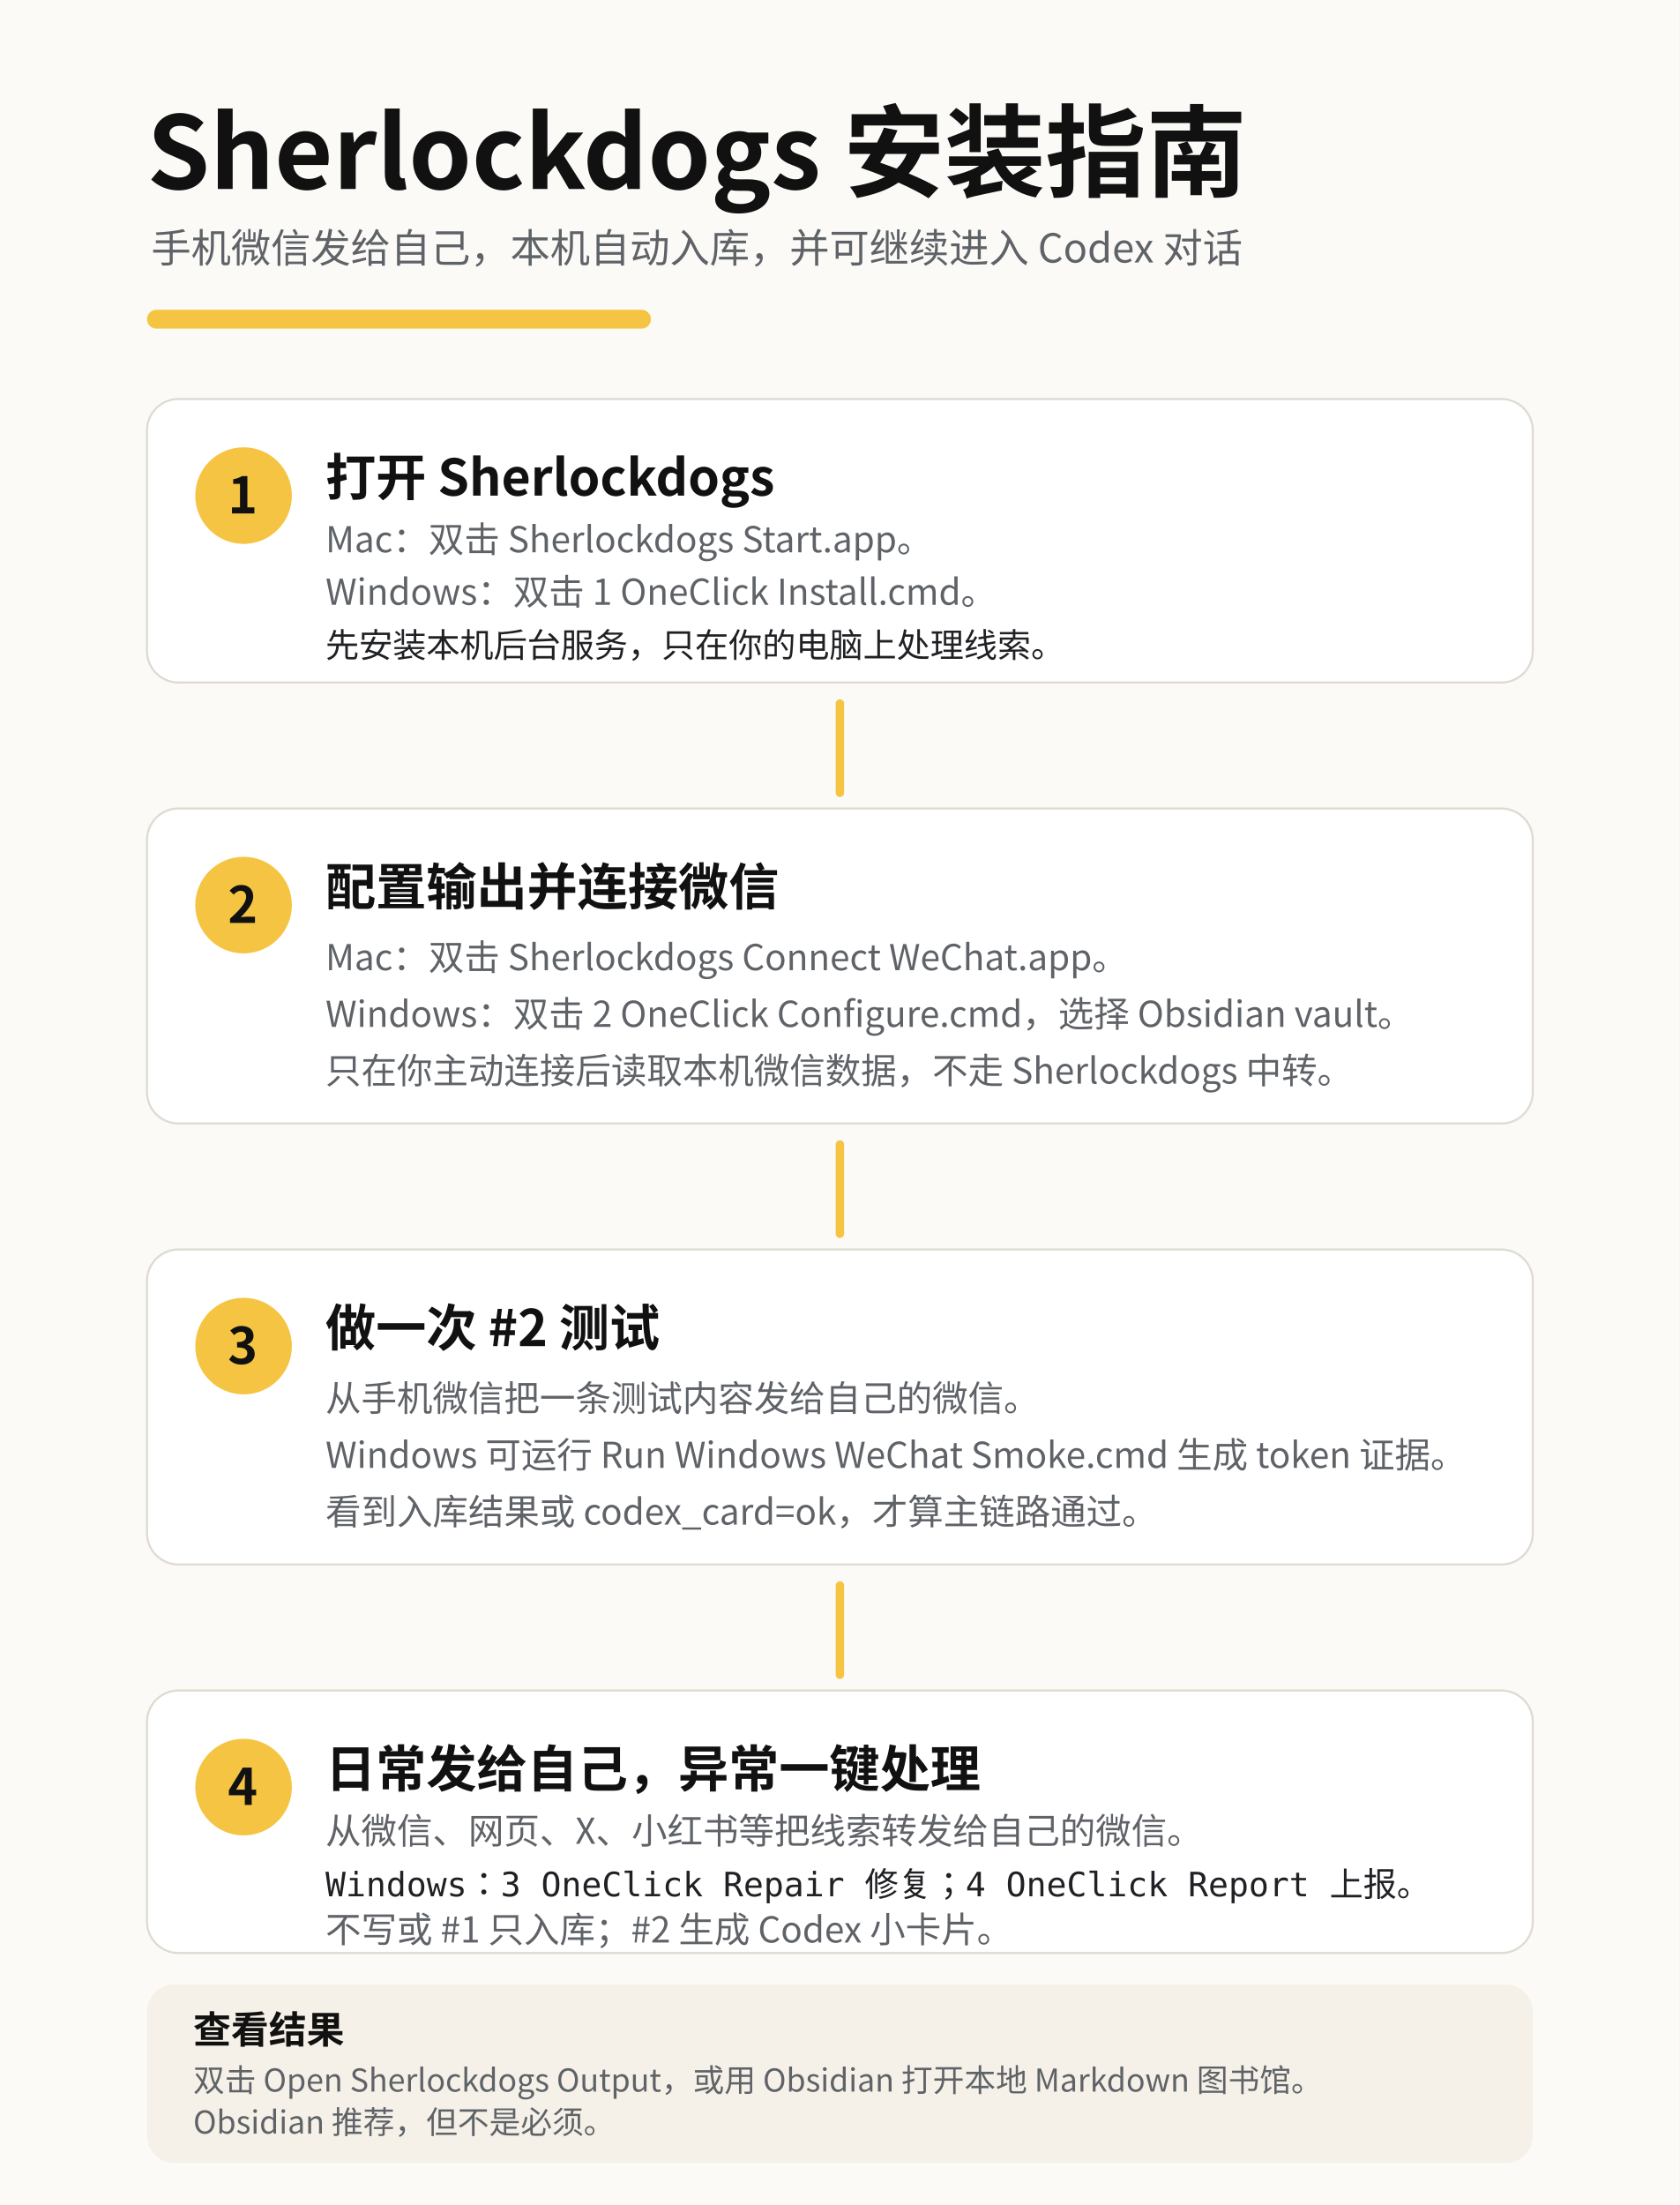
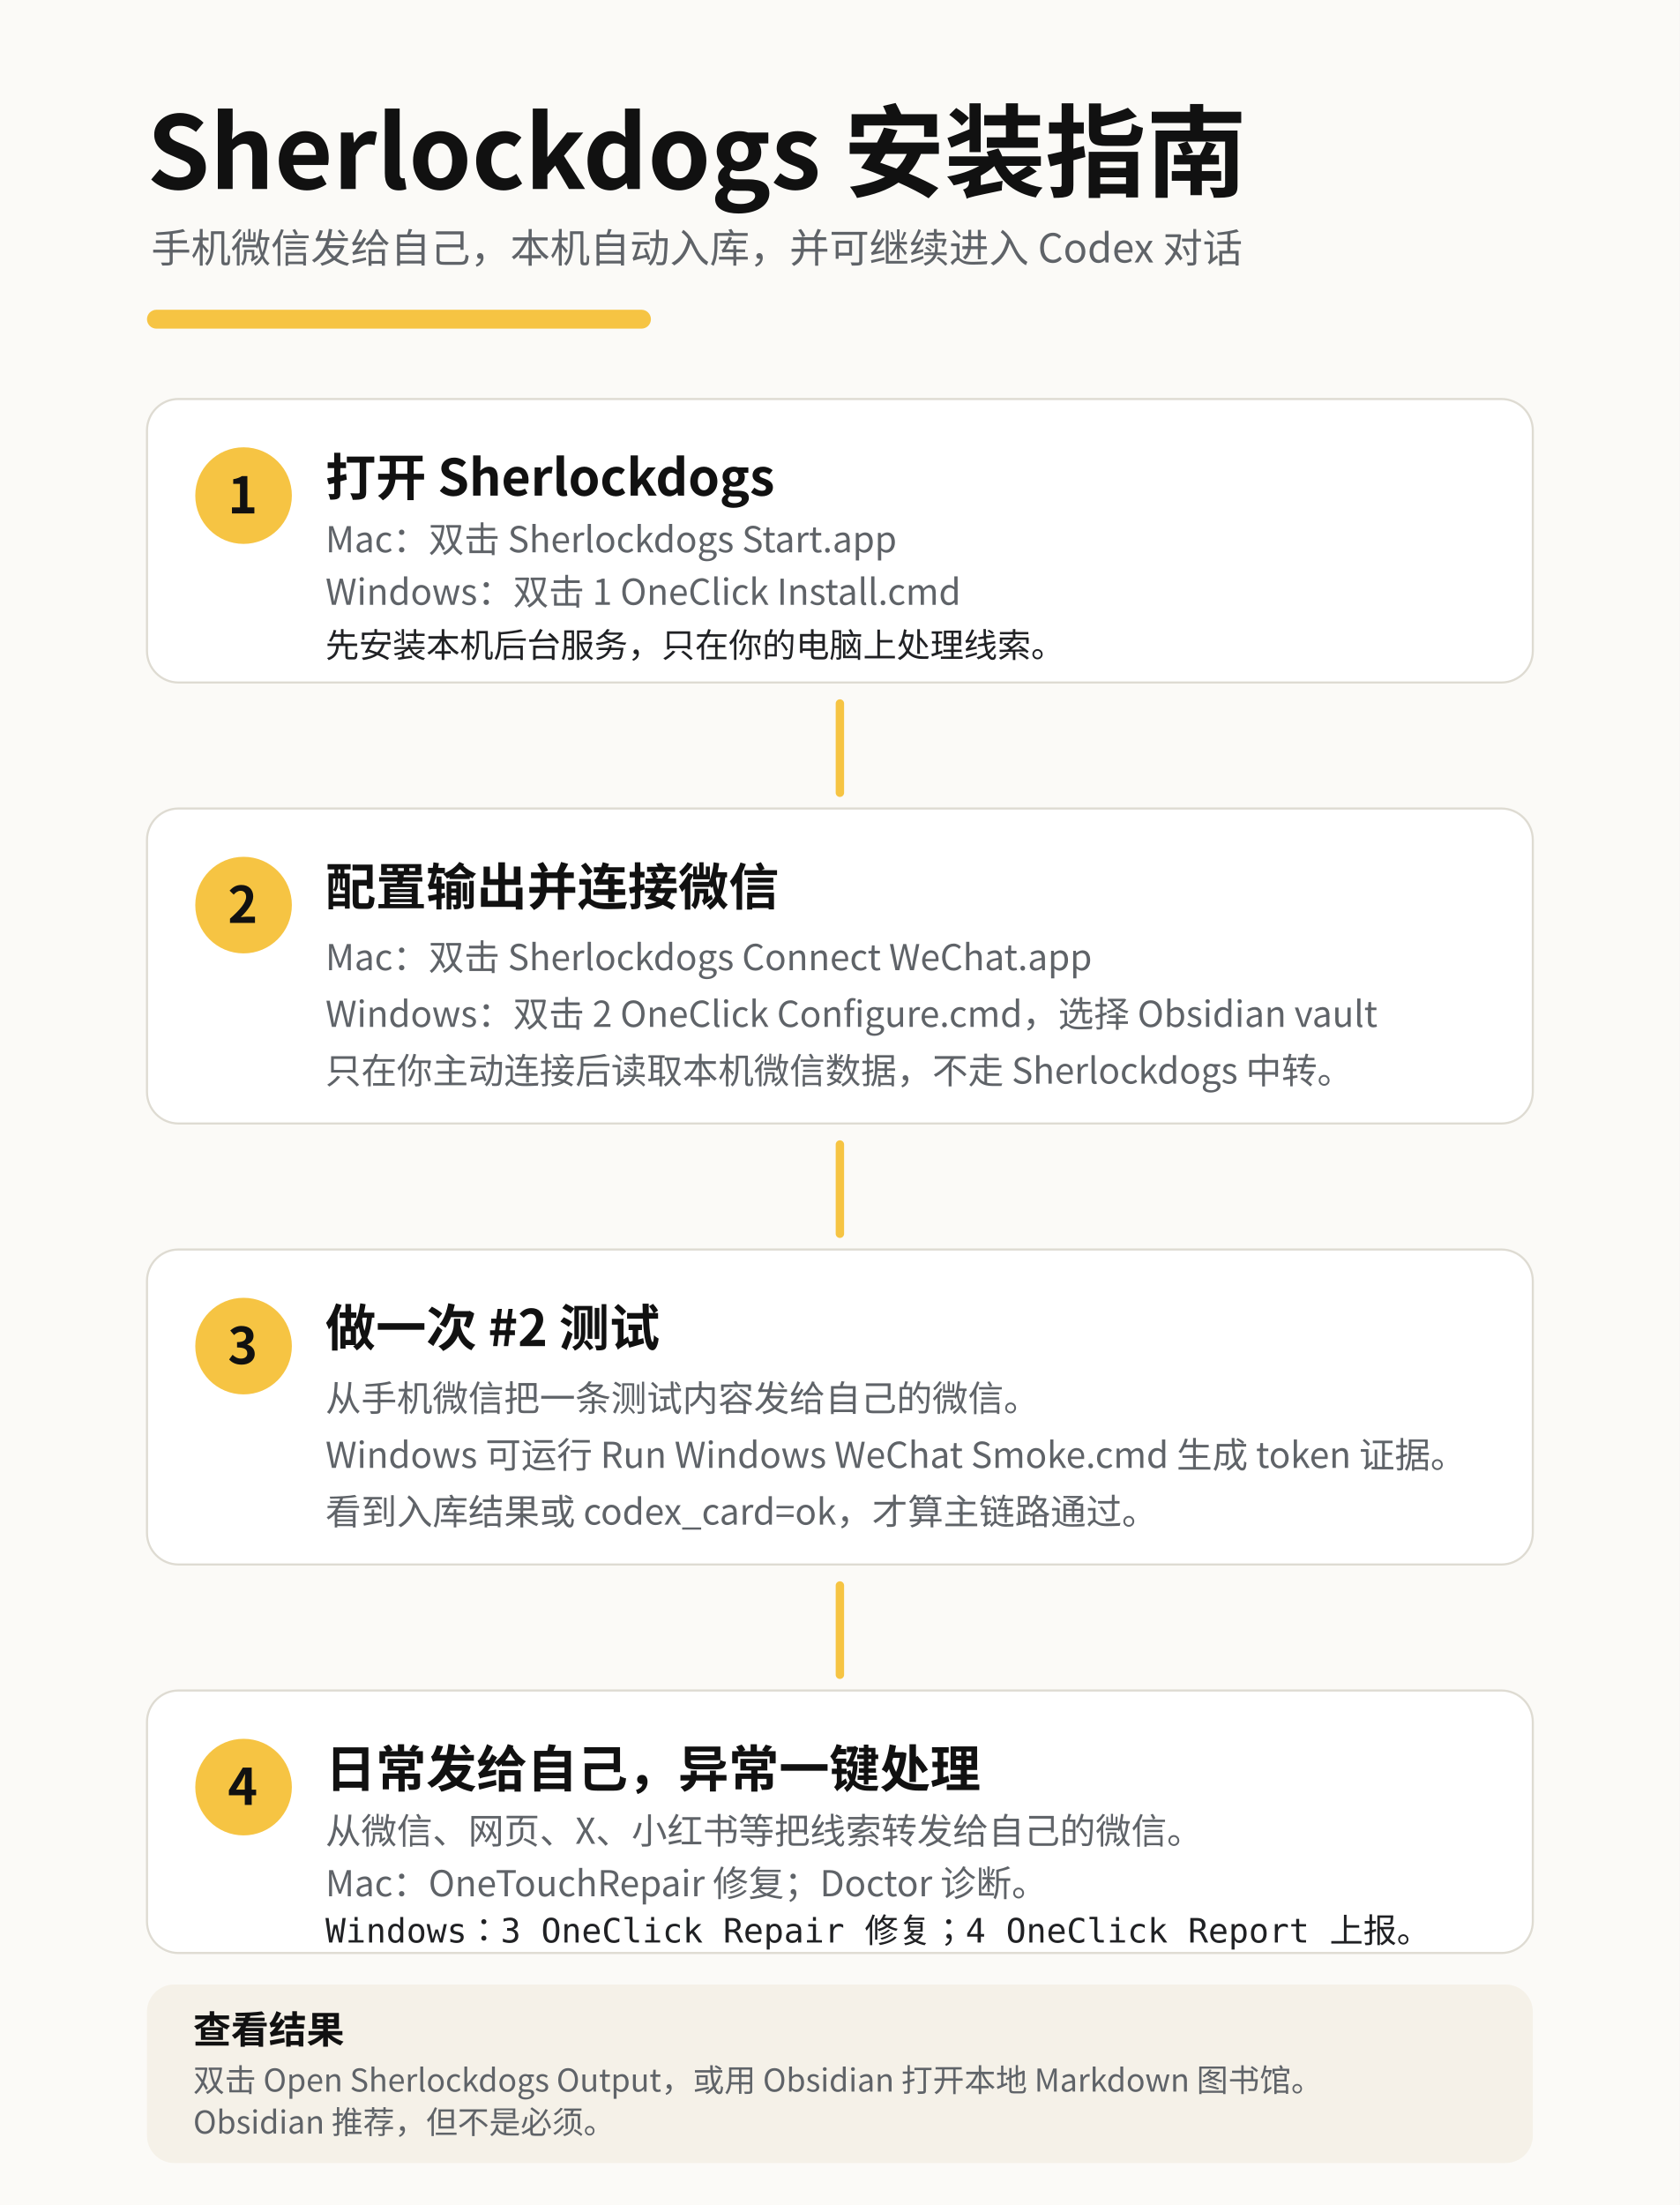
<svg xmlns="http://www.w3.org/2000/svg" width="1600" height="2100" viewBox="0 0 1600 2100">
  <defs>
    <style>
      .bg { fill: #fbfaf7; }
      .ink { fill: #111111; font-family: -apple-system, BlinkMacSystemFont, "PingFang SC", "Noto Sans CJK SC", "Microsoft YaHei", Arial, sans-serif; }
      .muted { fill: #5f6368; font-family: -apple-system, BlinkMacSystemFont, "PingFang SC", "Noto Sans CJK SC", "Microsoft YaHei", Arial, sans-serif; }
      .card { fill: #ffffff; stroke: #dedbd2; stroke-width: 2; }
      .yellow { fill: #f6c443; }
      .line { stroke: #f6c443; stroke-width: 8; stroke-linecap: round; stroke-linejoin: round; fill: none; }
      .soft { fill: #f5f1e8; }
      .code { fill: #202124; font-family: "SFMono-Regular", Consolas, Menlo, monospace; }
    </style>
  </defs>
  <rect class="bg" width="1600" height="2100" />
  <text class="ink" x="140" y="180" font-size="96" font-weight="800">Sherlockdogs 安装指南</text>
  <text class="muted" x="144" y="250" font-size="38">手机微信发给自己，本机自动入库，并可继续进入 Codex 对话</text>
  <rect class="yellow" x="140" y="295" width="480" height="18" rx="9" />
  <g transform="translate(140,380)">
    <rect class="card" width="1320" height="270" rx="30" />
    <circle class="yellow" cx="92" cy="92" r="46" />
    <text class="ink" x="77" y="109" font-size="48" font-weight="800">1</text>
    <text class="ink" x="170" y="92" font-size="48" font-weight="800">打开 Sherlockdogs</text>
-     <text class="muted" x="170" y="146" font-size="34">Mac：双击 Sherlockdogs Start.app。</text>
-     <text class="muted" x="170" y="196" font-size="34">Windows：双击 1 OneClick Install.cmd。</text>
+     <text class="muted" x="170" y="146" font-size="34">Mac：双击 Sherlockdogs Start.app</text>
+     <text class="muted" x="170" y="196" font-size="34">Windows：双击 1 OneClick Install.cmd</text>
    <text class="code" x="170" y="246" font-size="32">先安装本机后台服务，只在你的电脑上处理线索。</text>
  </g>
  <path class="line" d="M800 670 L800 755" />
  <g transform="translate(140,770)">
    <rect class="card" width="1320" height="300" rx="30" />
    <circle class="yellow" cx="92" cy="92" r="46" />
    <text class="ink" x="77" y="109" font-size="48" font-weight="800">2</text>
    <text class="ink" x="170" y="92" font-size="48" font-weight="800">配置输出并连接微信</text>
-     <text class="muted" x="170" y="154" font-size="34">Mac：双击 Sherlockdogs Connect WeChat.app。</text>
-     <text class="muted" x="170" y="208" font-size="34">Windows：双击 2 OneClick Configure.cmd，选择 Obsidian vault。</text>
+     <text class="muted" x="170" y="154" font-size="34">Mac：双击 Sherlockdogs Connect WeChat.app</text>
+     <text class="muted" x="170" y="208" font-size="34">Windows：双击 2 OneClick Configure.cmd，选择 Obsidian vault</text>
    <text class="muted" x="170" y="262" font-size="34">只在你主动连接后读取本机微信数据，不走 Sherlockdogs 中转。</text>
  </g>
  <path class="line" d="M800 1090 L800 1175" />
  <g transform="translate(140,1190)">
    <rect class="card" width="1320" height="300" rx="30" />
    <circle class="yellow" cx="92" cy="92" r="46" />
    <text class="ink" x="77" y="109" font-size="48" font-weight="800">3</text>
    <text class="ink" x="170" y="92" font-size="48" font-weight="800">做一次 #2 测试</text>
    <text class="muted" x="170" y="154" font-size="34">从手机微信把一条测试内容发给自己的微信。</text>
    <text class="muted" x="170" y="208" font-size="34">Windows 可运行 Run Windows WeChat Smoke.cmd 生成 token 证据。</text>
    <text class="muted" x="170" y="262" font-size="34">看到入库结果或 codex_card=ok，才算主链路通过。</text>
  </g>
  <path class="line" d="M800 1510 L800 1595" />
  <g transform="translate(140,1610)">
    <rect class="card" width="1320" height="250" rx="30" />
    <circle class="yellow" cx="92" cy="92" r="46" />
    <text class="ink" x="77" y="109" font-size="48" font-weight="800">4</text>
    <text class="ink" x="170" y="92" font-size="48" font-weight="800">日常发给自己，异常一键处理</text>
    <text class="muted" x="170" y="146" font-size="34">从微信、网页、X、小红书等把线索转发给自己的微信。</text>
-     <text class="code" x="170" y="196" font-size="32">Windows：3 OneClick Repair 修复；4 OneClick Report 上报。</text>
-     <text class="muted" x="170" y="240" font-size="34">不写或 #1 只入库；#2 生成 Codex 小卡片。</text>
+     <text class="muted" x="170" y="196" font-size="34">Mac：OneTouchRepair 修复；Doctor 诊断。</text>
+     <text class="code" x="170" y="240" font-size="32">Windows：3 OneClick Repair 修复；4 OneClick Report 上报。</text>
  </g>
  <g transform="translate(140,1890)">
    <rect class="soft" width="1320" height="170" rx="26" />
    <text class="ink" x="44" y="56" font-size="36" font-weight="800">查看结果</text>
    <text class="muted" x="44" y="102" font-size="30">双击 Open Sherlockdogs Output，或用 Obsidian 打开本地 Markdown 图书馆。</text>
    <text class="muted" x="44" y="142" font-size="30">Obsidian 推荐，但不是必须。</text>
  </g>
</svg>
